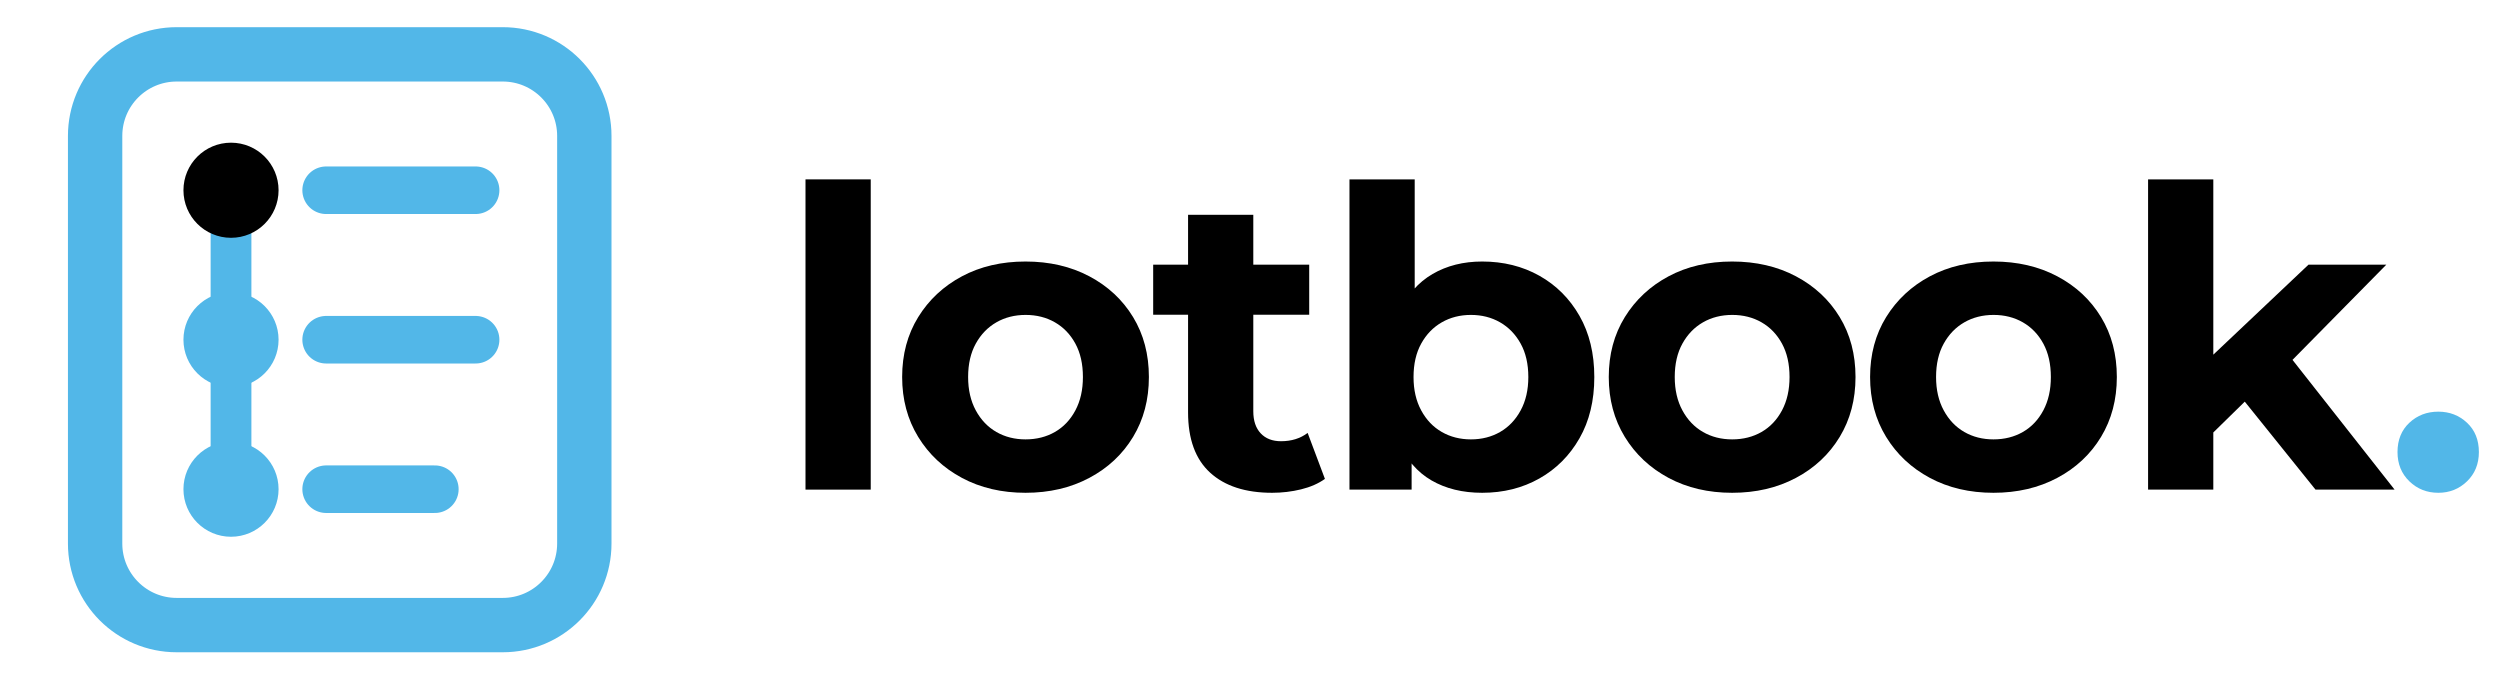
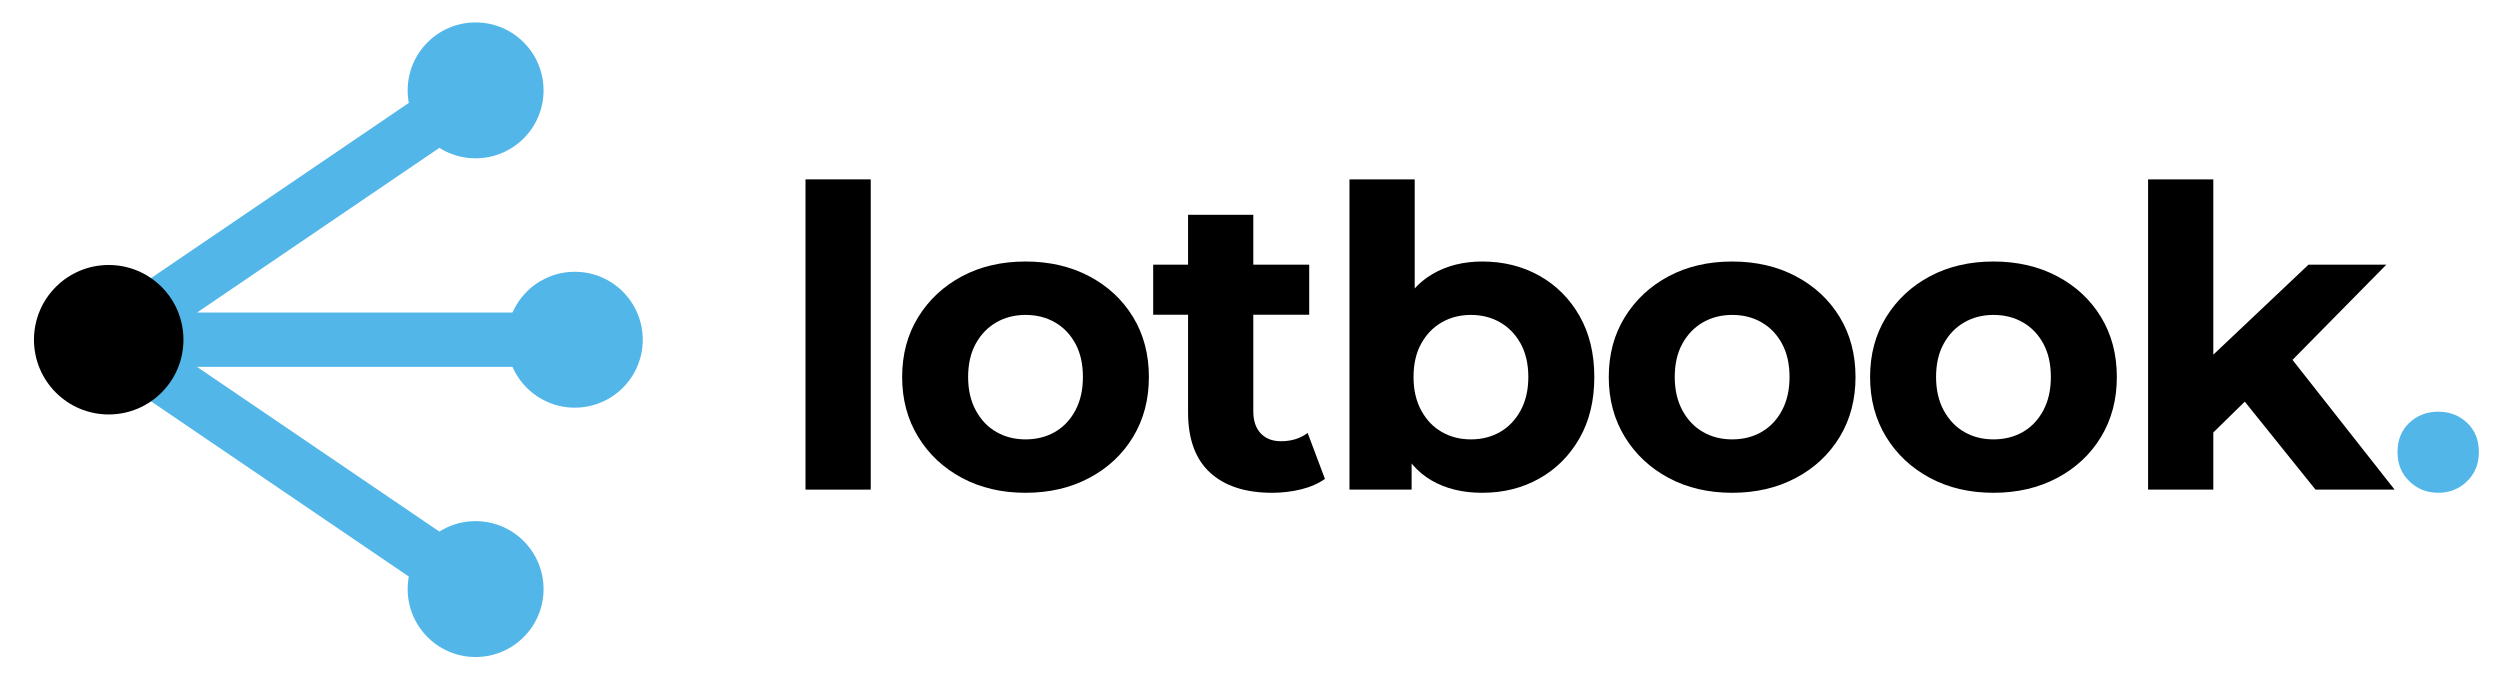
<svg xmlns="http://www.w3.org/2000/svg" viewBox="0 0 574 156" width="574" height="156" role="img" aria-label="lotbook.">
  <g transform="scale(1.56)">
-     <rect x="14" y="8" width="72" height="84" rx="12" fill="none" stroke="#52b7e8" stroke-width="8" />
-     <path d="M34 28 V72" stroke="#52b7e8" stroke-width="6" stroke-linecap="round" />
-     <path d="M48 28 H70 M48 50 H70 M48 72 H64" stroke="#52b7e8" stroke-width="7" stroke-linecap="round" />
-     <circle cx="34" cy="50" r="7" fill="#52b7e8" />
-     <circle cx="34" cy="72" r="7" fill="#52b7e8" />
-     <circle cx="34" cy="28" r="7" fill="#000000" />
+     <path d="M16 50 L70 13.3 M16 50 H84.6 M16 50 L70 86.7" fill="none" stroke="#52b7e8" stroke-width="8" stroke-linecap="round" />
+     <circle cx="70" cy="13.3" r="10" fill="#52b7e8" />
+     <circle cx="84.6" cy="50" r="10" fill="#52b7e8" />
+     <circle cx="70" cy="86.7" r="10" fill="#52b7e8" />
+     <circle cx="16" cy="50" r="11" fill="#000000" />
  </g>
  <path fill="#000000" d="M184.943 112.416V41.184H199.92V112.416Z" />
  <path fill="#000000" d="M235.459 113.144Q227.252 113.144 220.868 109.727Q214.483 106.31 210.808 100.3Q207.133 94.29 207.133 86.566Q207.133 78.781 210.819 72.808Q214.505 66.836 220.866 63.44Q227.227 60.045 235.459 60.045Q243.692 60.045 250.104 63.436Q256.516 66.828 260.151 72.794Q263.786 78.761 263.786 86.566Q263.786 94.312 260.159 100.311Q256.532 106.31 250.098 109.727Q243.664 113.144 235.459 113.144ZM235.459 100.882Q239.25 100.882 242.212 99.18Q245.175 97.478 246.906 94.228Q248.638 90.978 248.638 86.568Q248.638 82.077 246.906 78.894Q245.175 75.711 242.212 74.009Q239.25 72.306 235.488 72.306Q231.727 72.306 228.764 74.009Q225.802 75.711 224.041 78.894Q222.281 82.077 222.281 86.568Q222.281 90.978 224.041 94.228Q225.802 97.478 228.76 99.18Q231.719 100.882 235.459 100.882Z" />
  <path fill="#000000" d="M292.075 113.144Q282.907 113.144 277.843 108.521Q272.78 103.897 272.78 94.671V49.312H287.757V94.421Q287.757 97.69 289.458 99.497Q291.159 101.305 294.122 101.305Q297.717 101.305 300.235 99.401L304.202 109.955Q301.938 111.569 298.724 112.356Q295.509 113.144 292.075 113.144ZM264.769 72.268V60.773H300.594V72.268Z" />
  <path fill="#000000" d="M340.303 113.144Q333.566 113.144 328.658 110.293Q323.75 107.442 321.145 101.539Q318.539 95.636 318.539 86.575Q318.539 77.495 321.26 71.64Q323.98 65.785 328.907 62.915Q333.835 60.045 340.303 60.045Q347.621 60.045 353.438 63.309Q359.256 66.573 362.654 72.524Q366.053 78.475 366.053 86.575Q366.053 94.676 362.654 100.627Q359.256 106.578 353.438 109.861Q347.621 113.144 340.303 113.144ZM309.839 112.416V41.184H324.816V71.199L323.856 86.517L324.107 101.836V112.416ZM337.726 100.882Q341.458 100.882 344.421 99.18Q347.383 97.478 349.144 94.228Q350.904 90.978 350.904 86.575Q350.904 82.077 349.144 78.894Q347.383 75.711 344.421 74.009Q341.458 72.306 337.726 72.306Q333.993 72.306 331.031 74.009Q328.068 75.711 326.308 78.894Q324.548 82.077 324.548 86.575Q324.548 90.978 326.308 94.228Q328.068 97.478 331.031 99.18Q333.993 100.882 337.726 100.882Z" />
  <path fill="#000000" d="M397.699 113.144Q389.492 113.144 383.108 109.727Q376.723 106.31 373.048 100.3Q369.373 94.29 369.373 86.566Q369.373 78.781 373.059 72.808Q376.745 66.836 383.106 63.44Q389.467 60.045 397.699 60.045Q405.932 60.045 412.344 63.436Q418.756 66.828 422.391 72.794Q426.026 78.761 426.026 86.566Q426.026 94.312 422.399 100.311Q418.772 106.31 412.338 109.727Q405.904 113.144 397.699 113.144ZM397.699 100.882Q401.49 100.882 404.452 99.18Q407.415 97.478 409.146 94.228Q410.878 90.978 410.878 86.568Q410.878 82.077 409.146 78.894Q407.415 75.711 404.452 74.009Q401.49 72.306 397.728 72.306Q393.967 72.306 391.004 74.009Q388.042 75.711 386.281 78.894Q384.521 82.077 384.521 86.568Q384.521 90.978 386.281 94.228Q388.042 97.478 391 99.18Q393.959 100.882 397.699 100.882Z" />
  <path fill="#000000" d="M457.699 113.144Q449.492 113.144 443.108 109.727Q436.723 106.31 433.048 100.3Q429.373 94.29 429.373 86.566Q429.373 78.781 433.059 72.808Q436.745 66.836 443.106 63.44Q449.467 60.045 457.699 60.045Q465.932 60.045 472.344 63.436Q478.756 66.828 482.391 72.794Q486.026 78.761 486.026 86.566Q486.026 94.312 482.399 100.311Q478.772 106.31 472.338 109.727Q465.904 113.144 457.699 113.144ZM457.699 100.882Q461.49 100.882 464.452 99.18Q467.415 97.478 469.146 94.228Q470.878 90.978 470.878 86.568Q470.878 82.077 469.146 78.894Q467.415 75.711 464.452 74.009Q461.49 72.306 457.728 72.306Q453.967 72.306 451.004 74.009Q448.042 75.711 446.281 78.894Q444.521 82.077 444.521 86.568Q444.521 90.978 446.281 94.228Q448.042 97.478 451 99.18Q453.959 100.882 457.699 100.882Z" />
  <path fill="#000000" d="M505.551 101.864 505.915 83.569 530.025 60.773H547.895L524.706 84.303L516.986 90.664ZM493.199 112.416V41.184H508.176V112.416ZM531.641 112.416 514.228 90.758 523.575 79.092 549.797 112.416Z" />
  <path fill="#52b7e8" d="M559.838 113.144Q555.911 113.144 553.189 110.509Q550.468 107.874 550.468 103.792Q550.468 99.615 553.189 97.066Q555.911 94.517 559.838 94.517Q563.708 94.517 566.43 97.066Q569.151 99.615 569.151 103.792Q569.151 107.874 566.43 110.509Q563.708 113.144 559.838 113.144Z" />
</svg>
